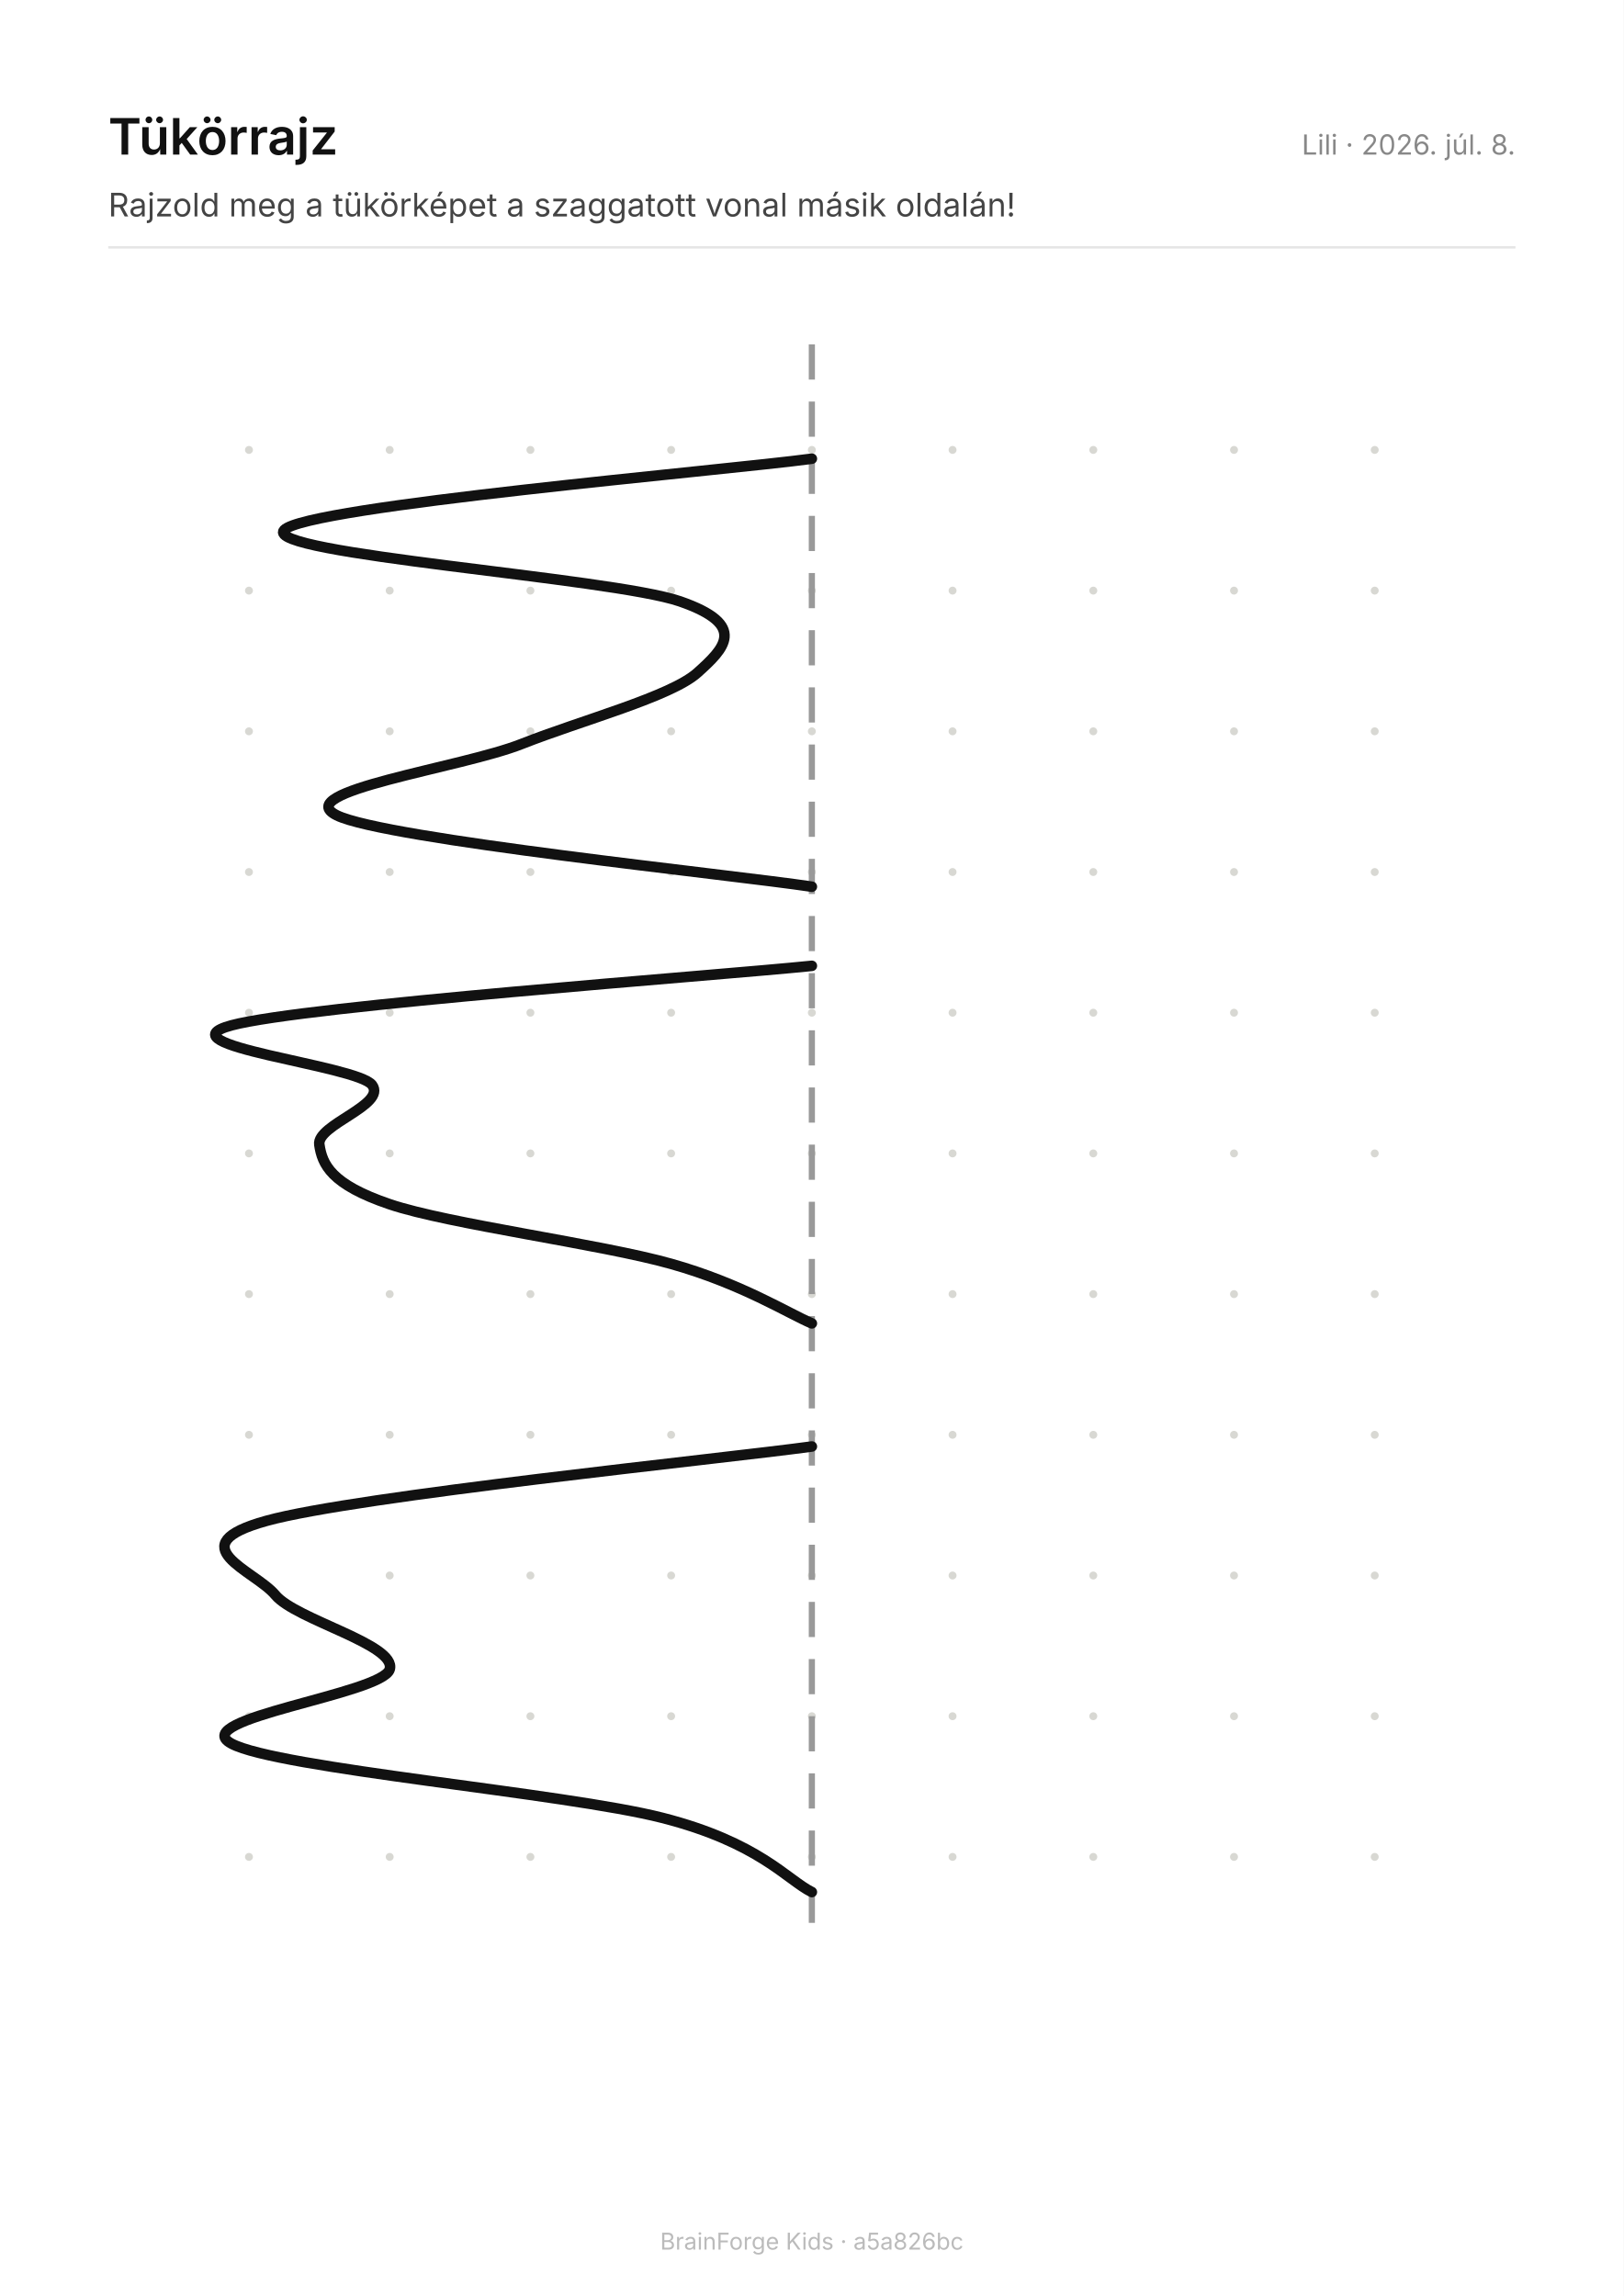
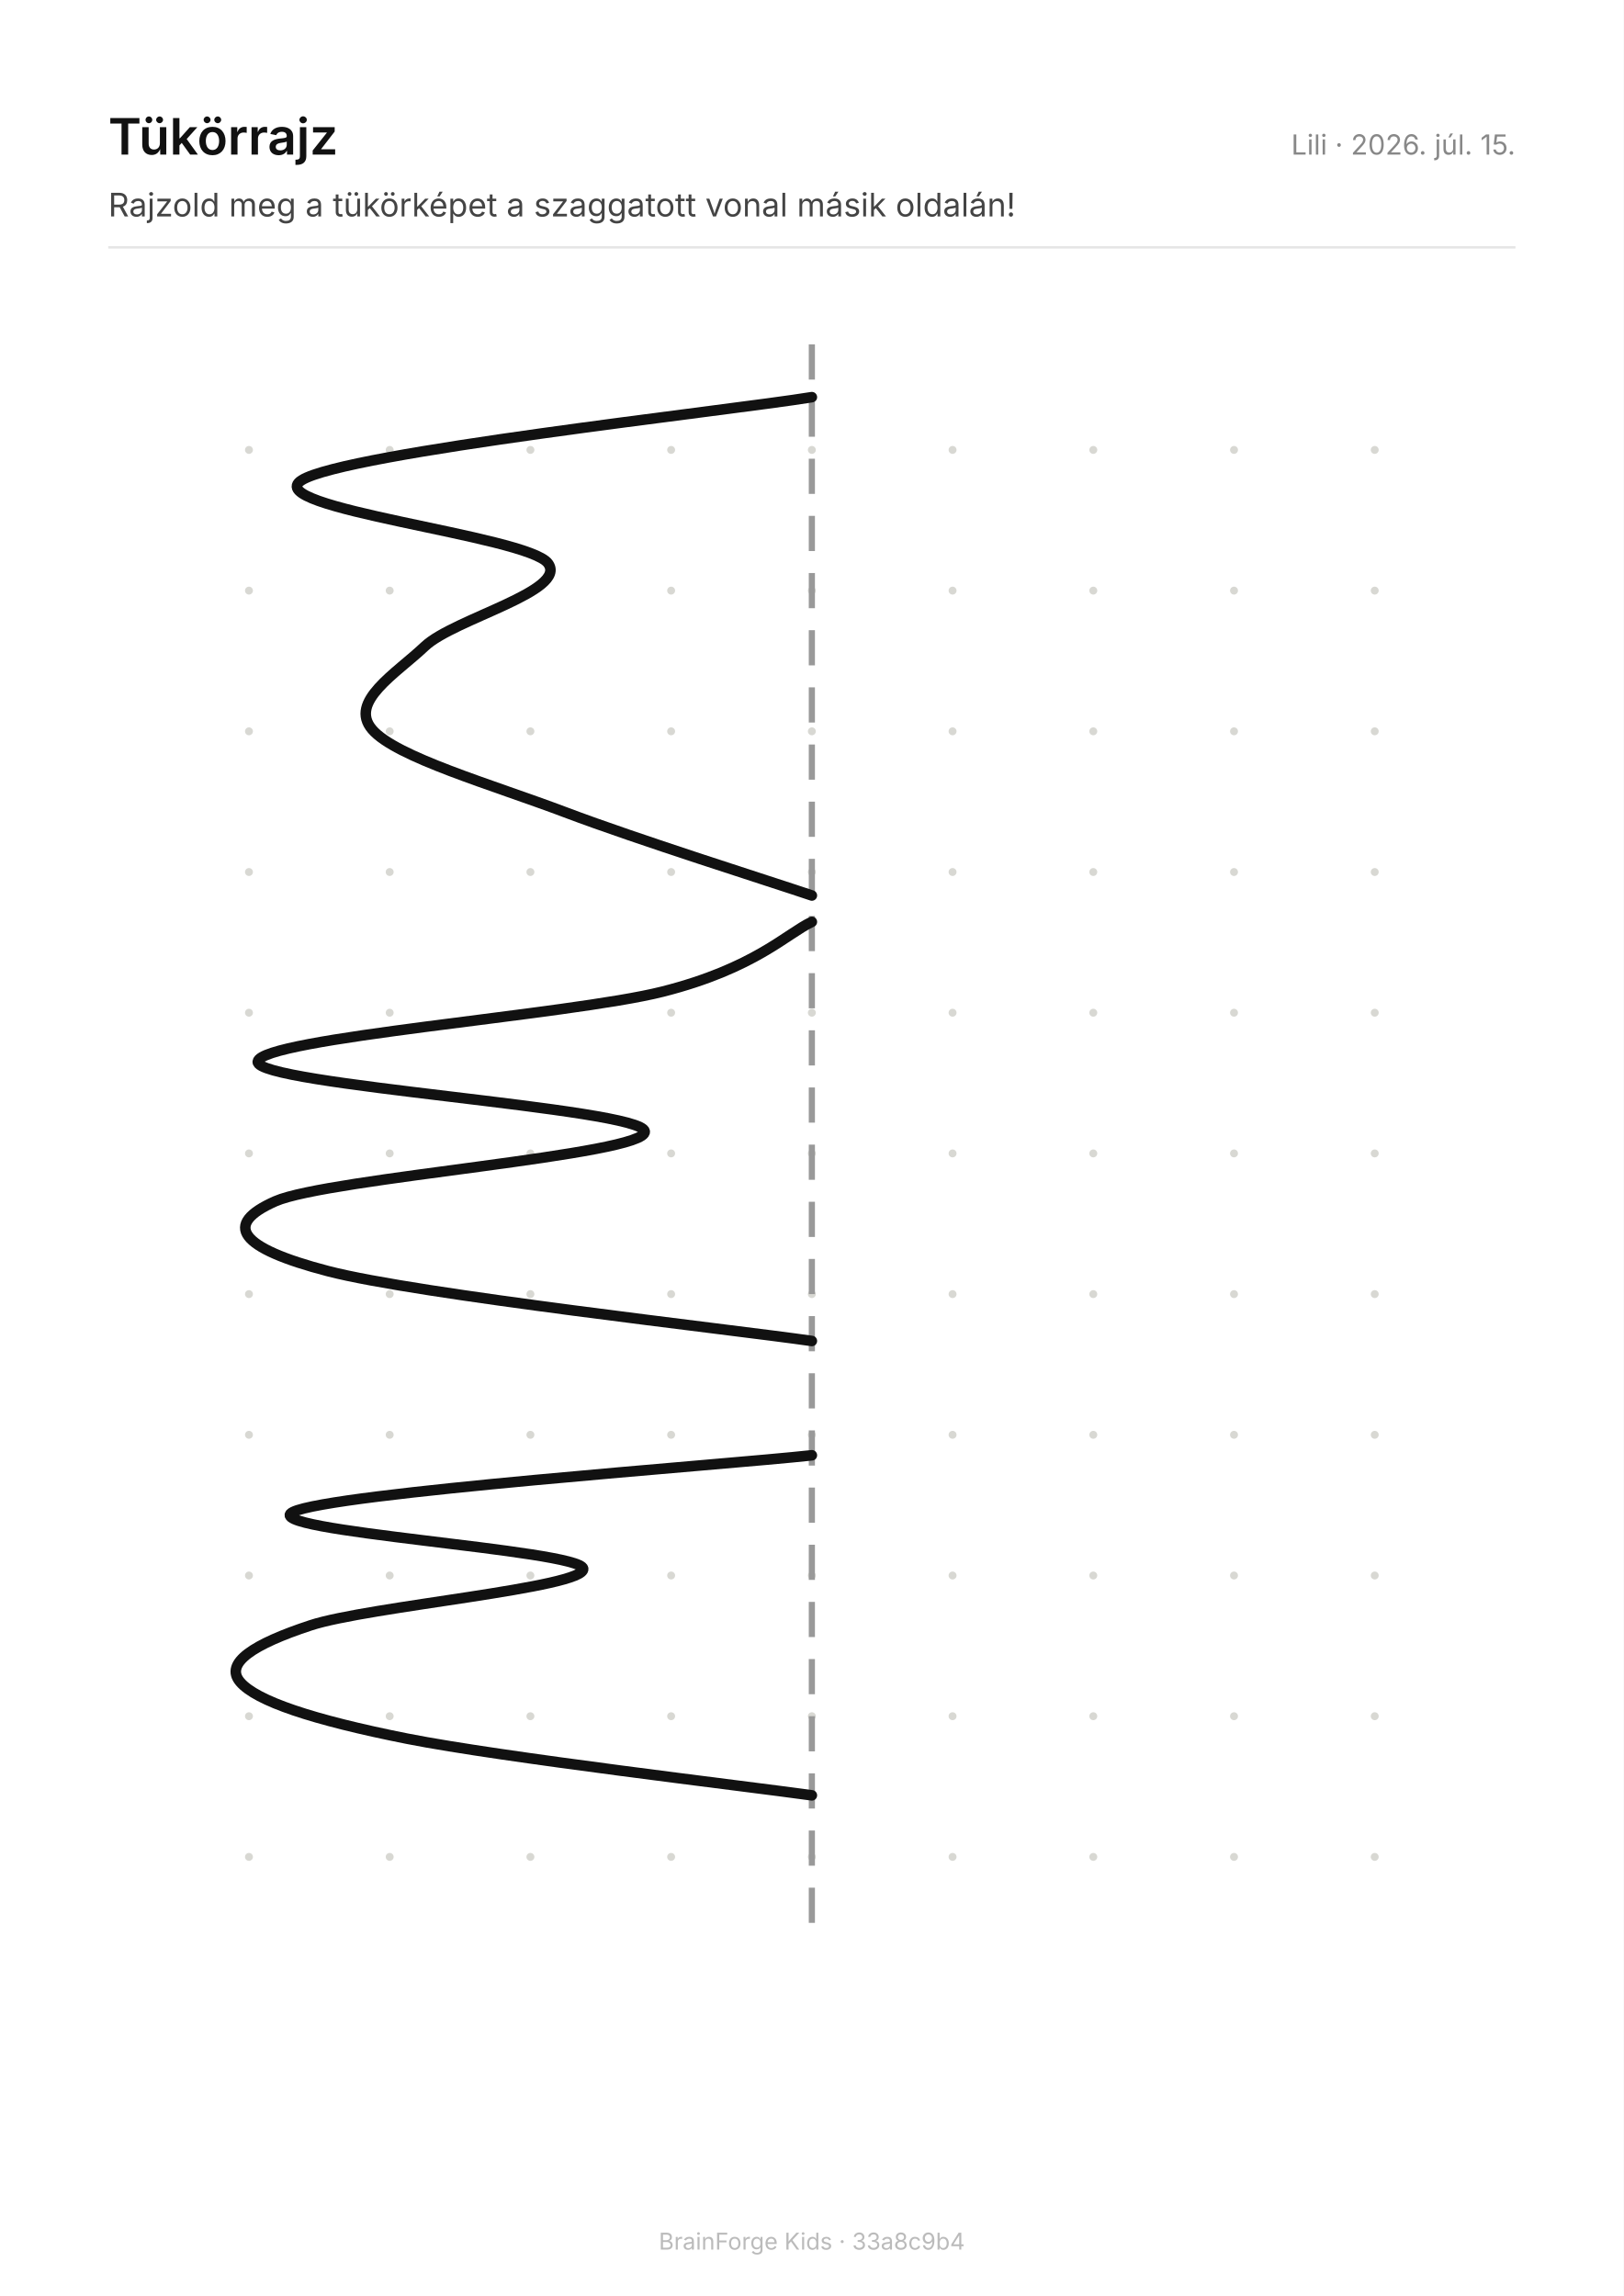
<svg xmlns="http://www.w3.org/2000/svg" width="210mm" height="297mm" viewBox="0 0 210 297" font-family="system-ui, -apple-system, sans-serif">
  <rect width="210" height="297" fill="#fff" />
  <text x="14" y="20" font-size="6.5" font-weight="600" fill="#111">Tükörrajz</text>
-   <text x="196" y="20" font-size="3.6" fill="#888" text-anchor="end">Lili  ·  2026. júl. 8.</text>
+   <text x="196" y="20" font-size="3.6" fill="#888" text-anchor="end">Lili  ·  2026. júl. 15.</text>
  <text x="14" y="28" font-size="4.2" fill="#444">Rajzold meg a tükörképet a szaggatott vonal másik oldalán!</text>
  <line x1="14" y1="32" x2="196" y2="32" stroke="#e5e5e5" stroke-width="0.3" />
  <g transform="translate(14.00 40.00) scale(1.1375)">
    <g>
      <circle cx="16" cy="16" r="0.45" fill="#d8d8d3" />
      <circle cx="16" cy="32" r="0.45" fill="#d8d8d3" />
      <circle cx="16" cy="48" r="0.45" fill="#d8d8d3" />
      <circle cx="16" cy="64" r="0.45" fill="#d8d8d3" />
      <circle cx="16" cy="80" r="0.45" fill="#d8d8d3" />
      <circle cx="16" cy="96" r="0.45" fill="#d8d8d3" />
      <circle cx="16" cy="112" r="0.45" fill="#d8d8d3" />
      <circle cx="16" cy="128" r="0.45" fill="#d8d8d3" />
      <circle cx="16" cy="144" r="0.45" fill="#d8d8d3" />
      <circle cx="16" cy="160" r="0.45" fill="#d8d8d3" />
      <circle cx="16" cy="176" r="0.45" fill="#d8d8d3" />
      <circle cx="32" cy="16" r="0.45" fill="#d8d8d3" />
      <circle cx="32" cy="32" r="0.45" fill="#d8d8d3" />
      <circle cx="32" cy="48" r="0.45" fill="#d8d8d3" />
      <circle cx="32" cy="64" r="0.45" fill="#d8d8d3" />
      <circle cx="32" cy="80" r="0.45" fill="#d8d8d3" />
      <circle cx="32" cy="96" r="0.45" fill="#d8d8d3" />
      <circle cx="32" cy="112" r="0.45" fill="#d8d8d3" />
      <circle cx="32" cy="128" r="0.45" fill="#d8d8d3" />
      <circle cx="32" cy="144" r="0.45" fill="#d8d8d3" />
      <circle cx="32" cy="160" r="0.45" fill="#d8d8d3" />
      <circle cx="32" cy="176" r="0.45" fill="#d8d8d3" />
      <circle cx="48" cy="16" r="0.45" fill="#d8d8d3" />
      <circle cx="48" cy="32" r="0.45" fill="#d8d8d3" />
      <circle cx="48" cy="48" r="0.45" fill="#d8d8d3" />
      <circle cx="48" cy="64" r="0.45" fill="#d8d8d3" />
      <circle cx="48" cy="80" r="0.45" fill="#d8d8d3" />
      <circle cx="48" cy="96" r="0.45" fill="#d8d8d3" />
      <circle cx="48" cy="112" r="0.45" fill="#d8d8d3" />
      <circle cx="48" cy="128" r="0.45" fill="#d8d8d3" />
      <circle cx="48" cy="144" r="0.45" fill="#d8d8d3" />
      <circle cx="48" cy="160" r="0.45" fill="#d8d8d3" />
      <circle cx="48" cy="176" r="0.45" fill="#d8d8d3" />
      <circle cx="64" cy="16" r="0.45" fill="#d8d8d3" />
      <circle cx="64" cy="32" r="0.45" fill="#d8d8d3" />
      <circle cx="64" cy="48" r="0.45" fill="#d8d8d3" />
      <circle cx="64" cy="64" r="0.45" fill="#d8d8d3" />
      <circle cx="64" cy="80" r="0.45" fill="#d8d8d3" />
      <circle cx="64" cy="96" r="0.45" fill="#d8d8d3" />
      <circle cx="64" cy="112" r="0.45" fill="#d8d8d3" />
      <circle cx="64" cy="128" r="0.45" fill="#d8d8d3" />
      <circle cx="64" cy="144" r="0.45" fill="#d8d8d3" />
      <circle cx="64" cy="160" r="0.45" fill="#d8d8d3" />
      <circle cx="64" cy="176" r="0.45" fill="#d8d8d3" />
      <circle cx="80" cy="16" r="0.45" fill="#d8d8d3" />
      <circle cx="80" cy="32" r="0.45" fill="#d8d8d3" />
      <circle cx="80" cy="48" r="0.45" fill="#d8d8d3" />
      <circle cx="80" cy="64" r="0.45" fill="#d8d8d3" />
      <circle cx="80" cy="80" r="0.45" fill="#d8d8d3" />
      <circle cx="80" cy="96" r="0.45" fill="#d8d8d3" />
      <circle cx="80" cy="112" r="0.45" fill="#d8d8d3" />
      <circle cx="80" cy="128" r="0.45" fill="#d8d8d3" />
      <circle cx="80" cy="144" r="0.45" fill="#d8d8d3" />
      <circle cx="80" cy="160" r="0.45" fill="#d8d8d3" />
      <circle cx="80" cy="176" r="0.45" fill="#d8d8d3" />
      <circle cx="96" cy="16" r="0.45" fill="#d8d8d3" />
      <circle cx="96" cy="32" r="0.45" fill="#d8d8d3" />
      <circle cx="96" cy="48" r="0.45" fill="#d8d8d3" />
      <circle cx="96" cy="64" r="0.45" fill="#d8d8d3" />
      <circle cx="96" cy="80" r="0.45" fill="#d8d8d3" />
      <circle cx="96" cy="96" r="0.45" fill="#d8d8d3" />
      <circle cx="96" cy="112" r="0.45" fill="#d8d8d3" />
      <circle cx="96" cy="128" r="0.45" fill="#d8d8d3" />
      <circle cx="96" cy="144" r="0.45" fill="#d8d8d3" />
      <circle cx="96" cy="160" r="0.45" fill="#d8d8d3" />
      <circle cx="96" cy="176" r="0.45" fill="#d8d8d3" />
      <circle cx="112" cy="16" r="0.45" fill="#d8d8d3" />
      <circle cx="112" cy="32" r="0.45" fill="#d8d8d3" />
      <circle cx="112" cy="48" r="0.45" fill="#d8d8d3" />
      <circle cx="112" cy="64" r="0.45" fill="#d8d8d3" />
      <circle cx="112" cy="80" r="0.45" fill="#d8d8d3" />
      <circle cx="112" cy="96" r="0.45" fill="#d8d8d3" />
      <circle cx="112" cy="112" r="0.45" fill="#d8d8d3" />
      <circle cx="112" cy="128" r="0.45" fill="#d8d8d3" />
      <circle cx="112" cy="144" r="0.45" fill="#d8d8d3" />
      <circle cx="112" cy="160" r="0.45" fill="#d8d8d3" />
      <circle cx="112" cy="176" r="0.45" fill="#d8d8d3" />
      <circle cx="128" cy="16" r="0.45" fill="#d8d8d3" />
      <circle cx="128" cy="32" r="0.45" fill="#d8d8d3" />
      <circle cx="128" cy="48" r="0.45" fill="#d8d8d3" />
      <circle cx="128" cy="64" r="0.45" fill="#d8d8d3" />
      <circle cx="128" cy="80" r="0.45" fill="#d8d8d3" />
      <circle cx="128" cy="96" r="0.45" fill="#d8d8d3" />
      <circle cx="128" cy="112" r="0.45" fill="#d8d8d3" />
      <circle cx="128" cy="128" r="0.45" fill="#d8d8d3" />
      <circle cx="128" cy="144" r="0.45" fill="#d8d8d3" />
      <circle cx="128" cy="160" r="0.45" fill="#d8d8d3" />
      <circle cx="128" cy="176" r="0.45" fill="#d8d8d3" />
      <circle cx="144" cy="16" r="0.45" fill="#d8d8d3" />
      <circle cx="144" cy="32" r="0.45" fill="#d8d8d3" />
      <circle cx="144" cy="48" r="0.45" fill="#d8d8d3" />
      <circle cx="144" cy="64" r="0.45" fill="#d8d8d3" />
      <circle cx="144" cy="80" r="0.45" fill="#d8d8d3" />
      <circle cx="144" cy="96" r="0.45" fill="#d8d8d3" />
      <circle cx="144" cy="112" r="0.45" fill="#d8d8d3" />
      <circle cx="144" cy="128" r="0.45" fill="#d8d8d3" />
      <circle cx="144" cy="144" r="0.45" fill="#d8d8d3" />
      <circle cx="144" cy="160" r="0.45" fill="#d8d8d3" />
      <circle cx="144" cy="176" r="0.45" fill="#d8d8d3" />
      <line x1="80" y1="4" x2="80" y2="186" stroke="#999" stroke-width="0.70" stroke-dasharray="4 2.5" />
-       <path d="M 80 17 C 70 18.35, 22.50 22.41, 20 25.11 C 17.50 27.81, 57.17 30.52, 65 33.22 C 72.83 35.93, 70 38.63, 67 41.33 C 64 44.04, 53.83 46.74, 47 49.44 C 40.17 52.15, 20.50 54.85, 26 57.56 C 31.50 60.26, 71 64.31, 80 65.67" fill="none" stroke="#111" stroke-width="1.20" stroke-linecap="round" />
-       <path d="M 80 74.67 C 69 75.80, 22.33 79.19, 14 81.44 C 5.67 83.70, 28.33 85.96, 30 88.22 C 31.67 90.48, 23.67 92.74, 24 95 C 24.33 97.26, 25.33 99.52, 32 101.78 C 38.67 104.04, 56 106.30, 64 108.56 C 72 110.81, 77.33 114.20, 80 115.33" fill="none" stroke="#111" stroke-width="1.20" stroke-linecap="round" />
-       <path d="M 80 129.33 C 69.67 130.74, 28.17 134.96, 18 137.78 C 7.83 140.59, 16.67 143.41, 19 146.22 C 21.33 149.04, 32.83 151.85, 32 154.67 C 31.17 157.48, 8.83 160.30, 14 163.11 C 19.17 165.93, 52 168.74, 63 171.56 C 74 174.37, 77.17 178.59, 80 180" fill="none" stroke="#111" stroke-width="1.20" stroke-linecap="round" />
+       <path d="M 80 10 C 70.33 11.57, 27 16.30, 22 19.44 C 17 22.59, 47.67 25.74, 50 28.89 C 52.33 32.04, 39.33 35.19, 36 38.33 C 32.67 41.48, 27.33 44.63, 30 47.78 C 32.67 50.93, 43.67 54.07, 52 57.22 C 60.33 60.37, 75.33 65.09, 80 66.67" fill="none" stroke="#111" stroke-width="1.20" stroke-linecap="round" />
+       <path d="M 80 69.67 C 77.17 70.99, 73.50 74.96, 63 77.61 C 52.50 80.26, 17.33 82.91, 17 85.56 C 16.67 88.20, 60.67 90.85, 61 93.50 C 61.33 96.15, 25 98.80, 19 101.44 C 13 104.09, 14.83 106.74, 25 109.39 C 35.17 112.04, 70.83 116.01, 80 117.33" fill="none" stroke="#111" stroke-width="1.20" stroke-linecap="round" />
+       <path d="M 80 130.33 C 70.17 131.41, 25.33 134.63, 21 136.78 C 16.67 138.93, 53.67 141.07, 54 143.22 C 54.33 145.37, 29.50 147.52, 23 149.67 C 16.50 151.81, 13.17 153.96, 15 156.11 C 16.83 158.26, 23.17 160.41, 34 162.56 C 44.83 164.70, 72.33 167.93, 80 169" fill="none" stroke="#111" stroke-width="1.20" stroke-linecap="round" />
    </g>
  </g>
-   <text x="105" y="291" font-size="3" fill="#bbb" text-anchor="middle">BrainForge Kids · a5a826bc</text>
+   <text x="105" y="291" font-size="3" fill="#bbb" text-anchor="middle">BrainForge Kids · 33a8c9b4</text>
</svg>
